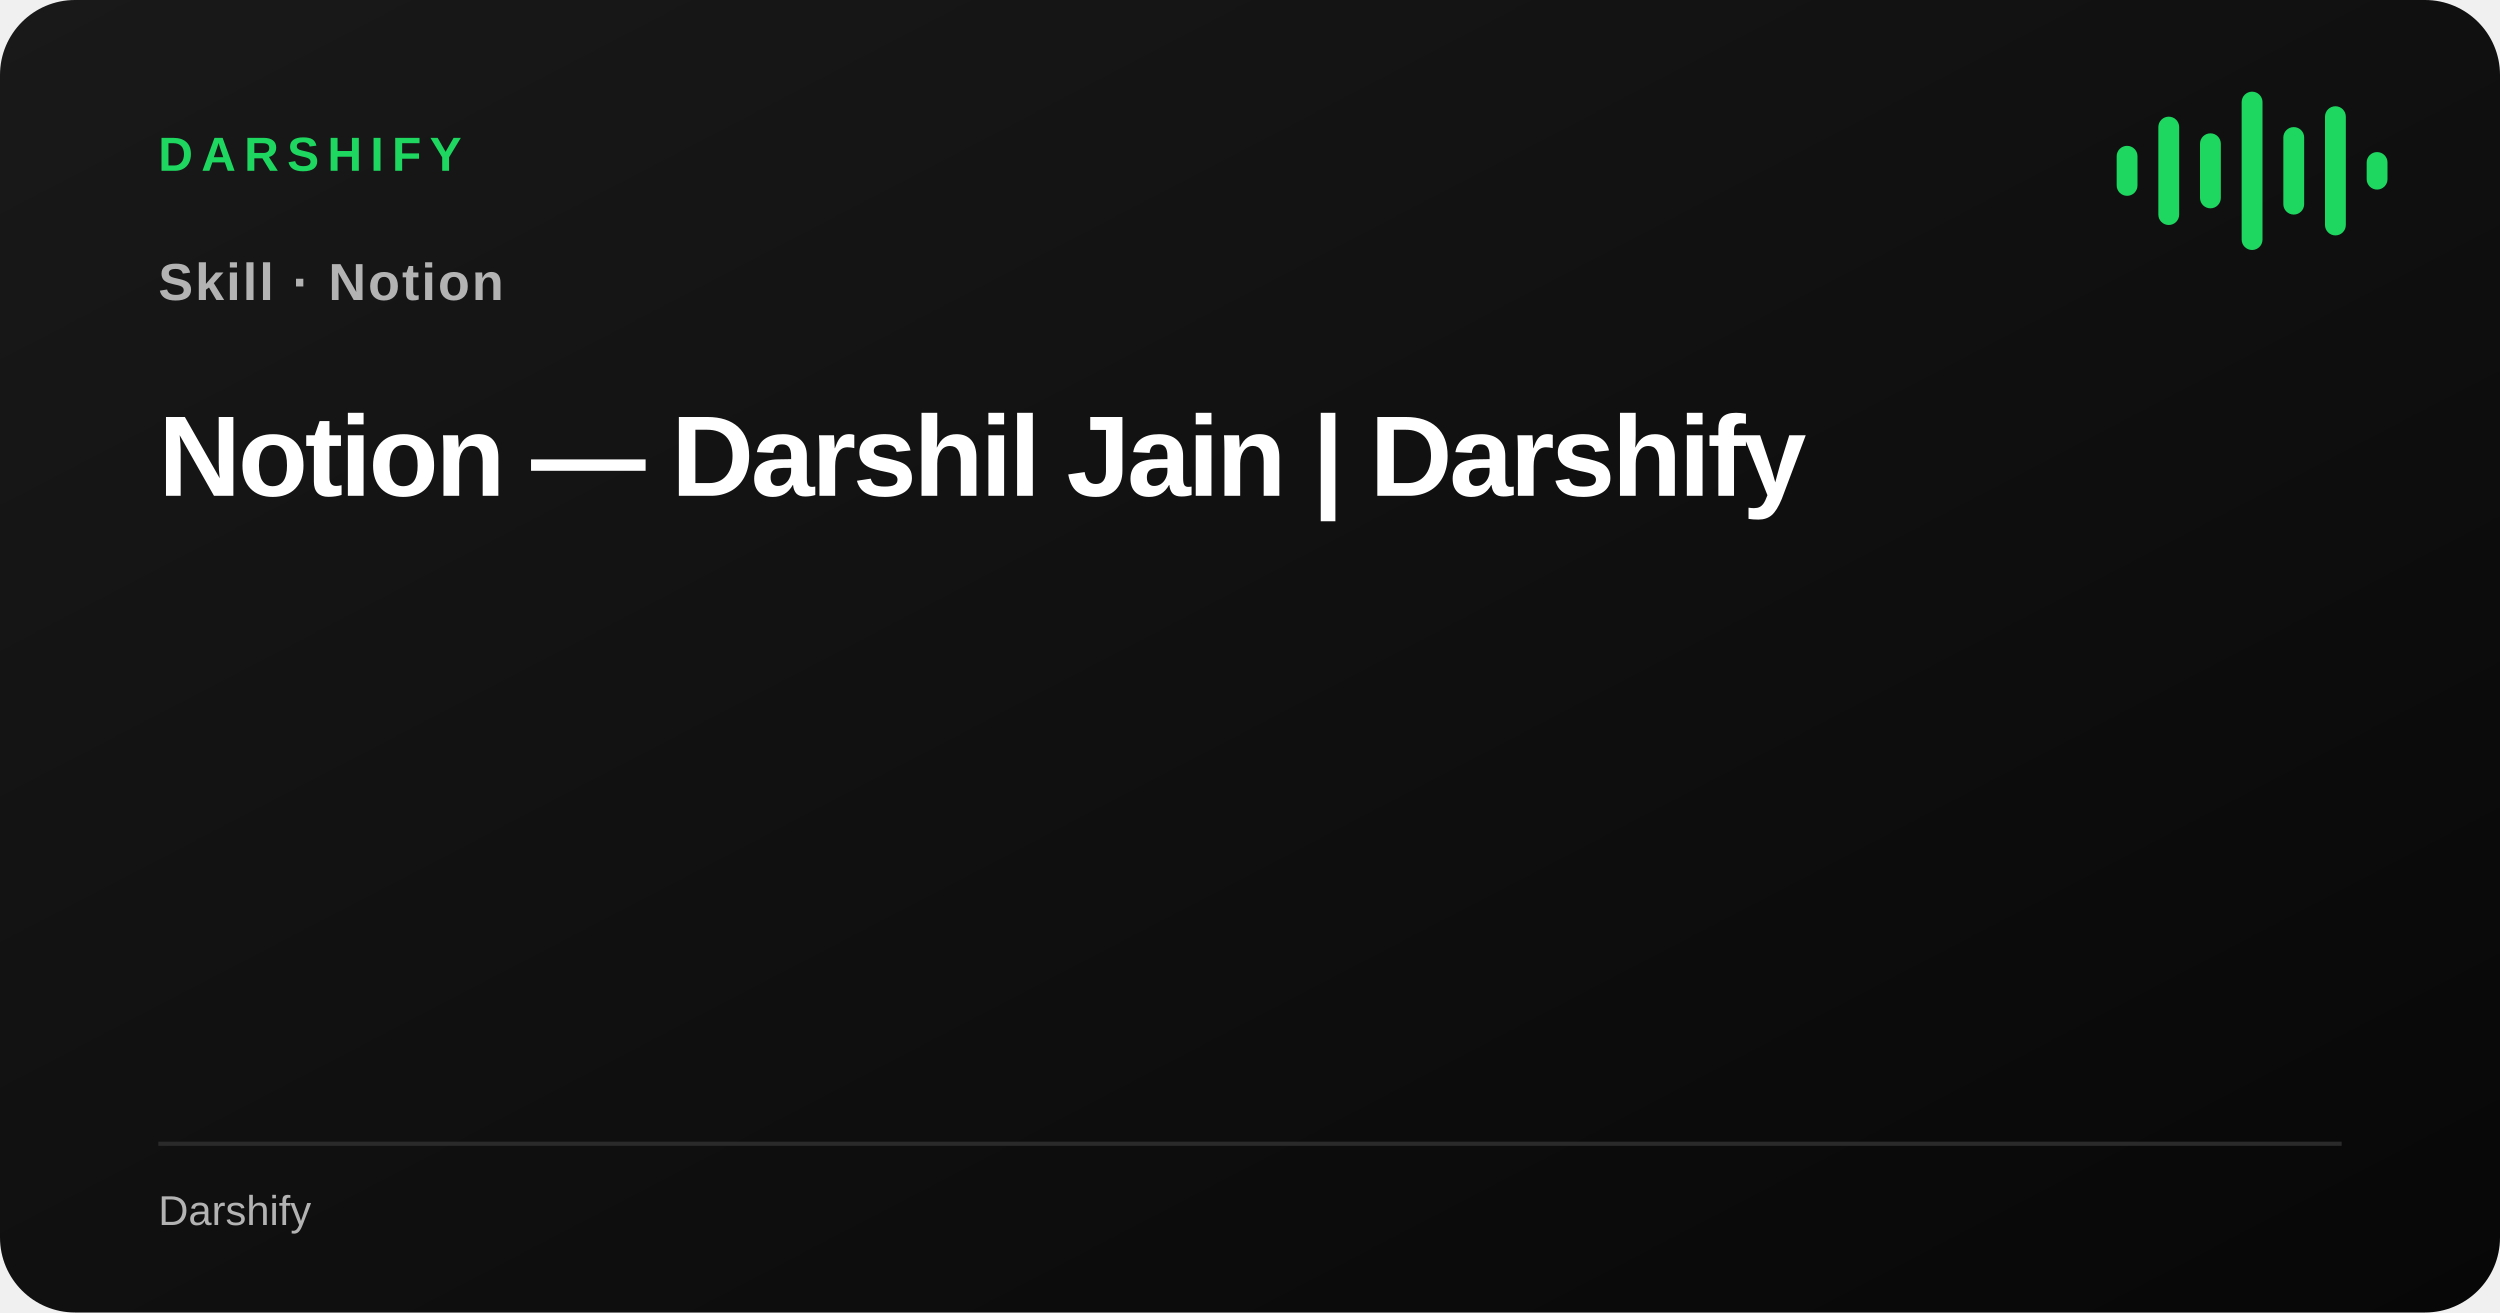
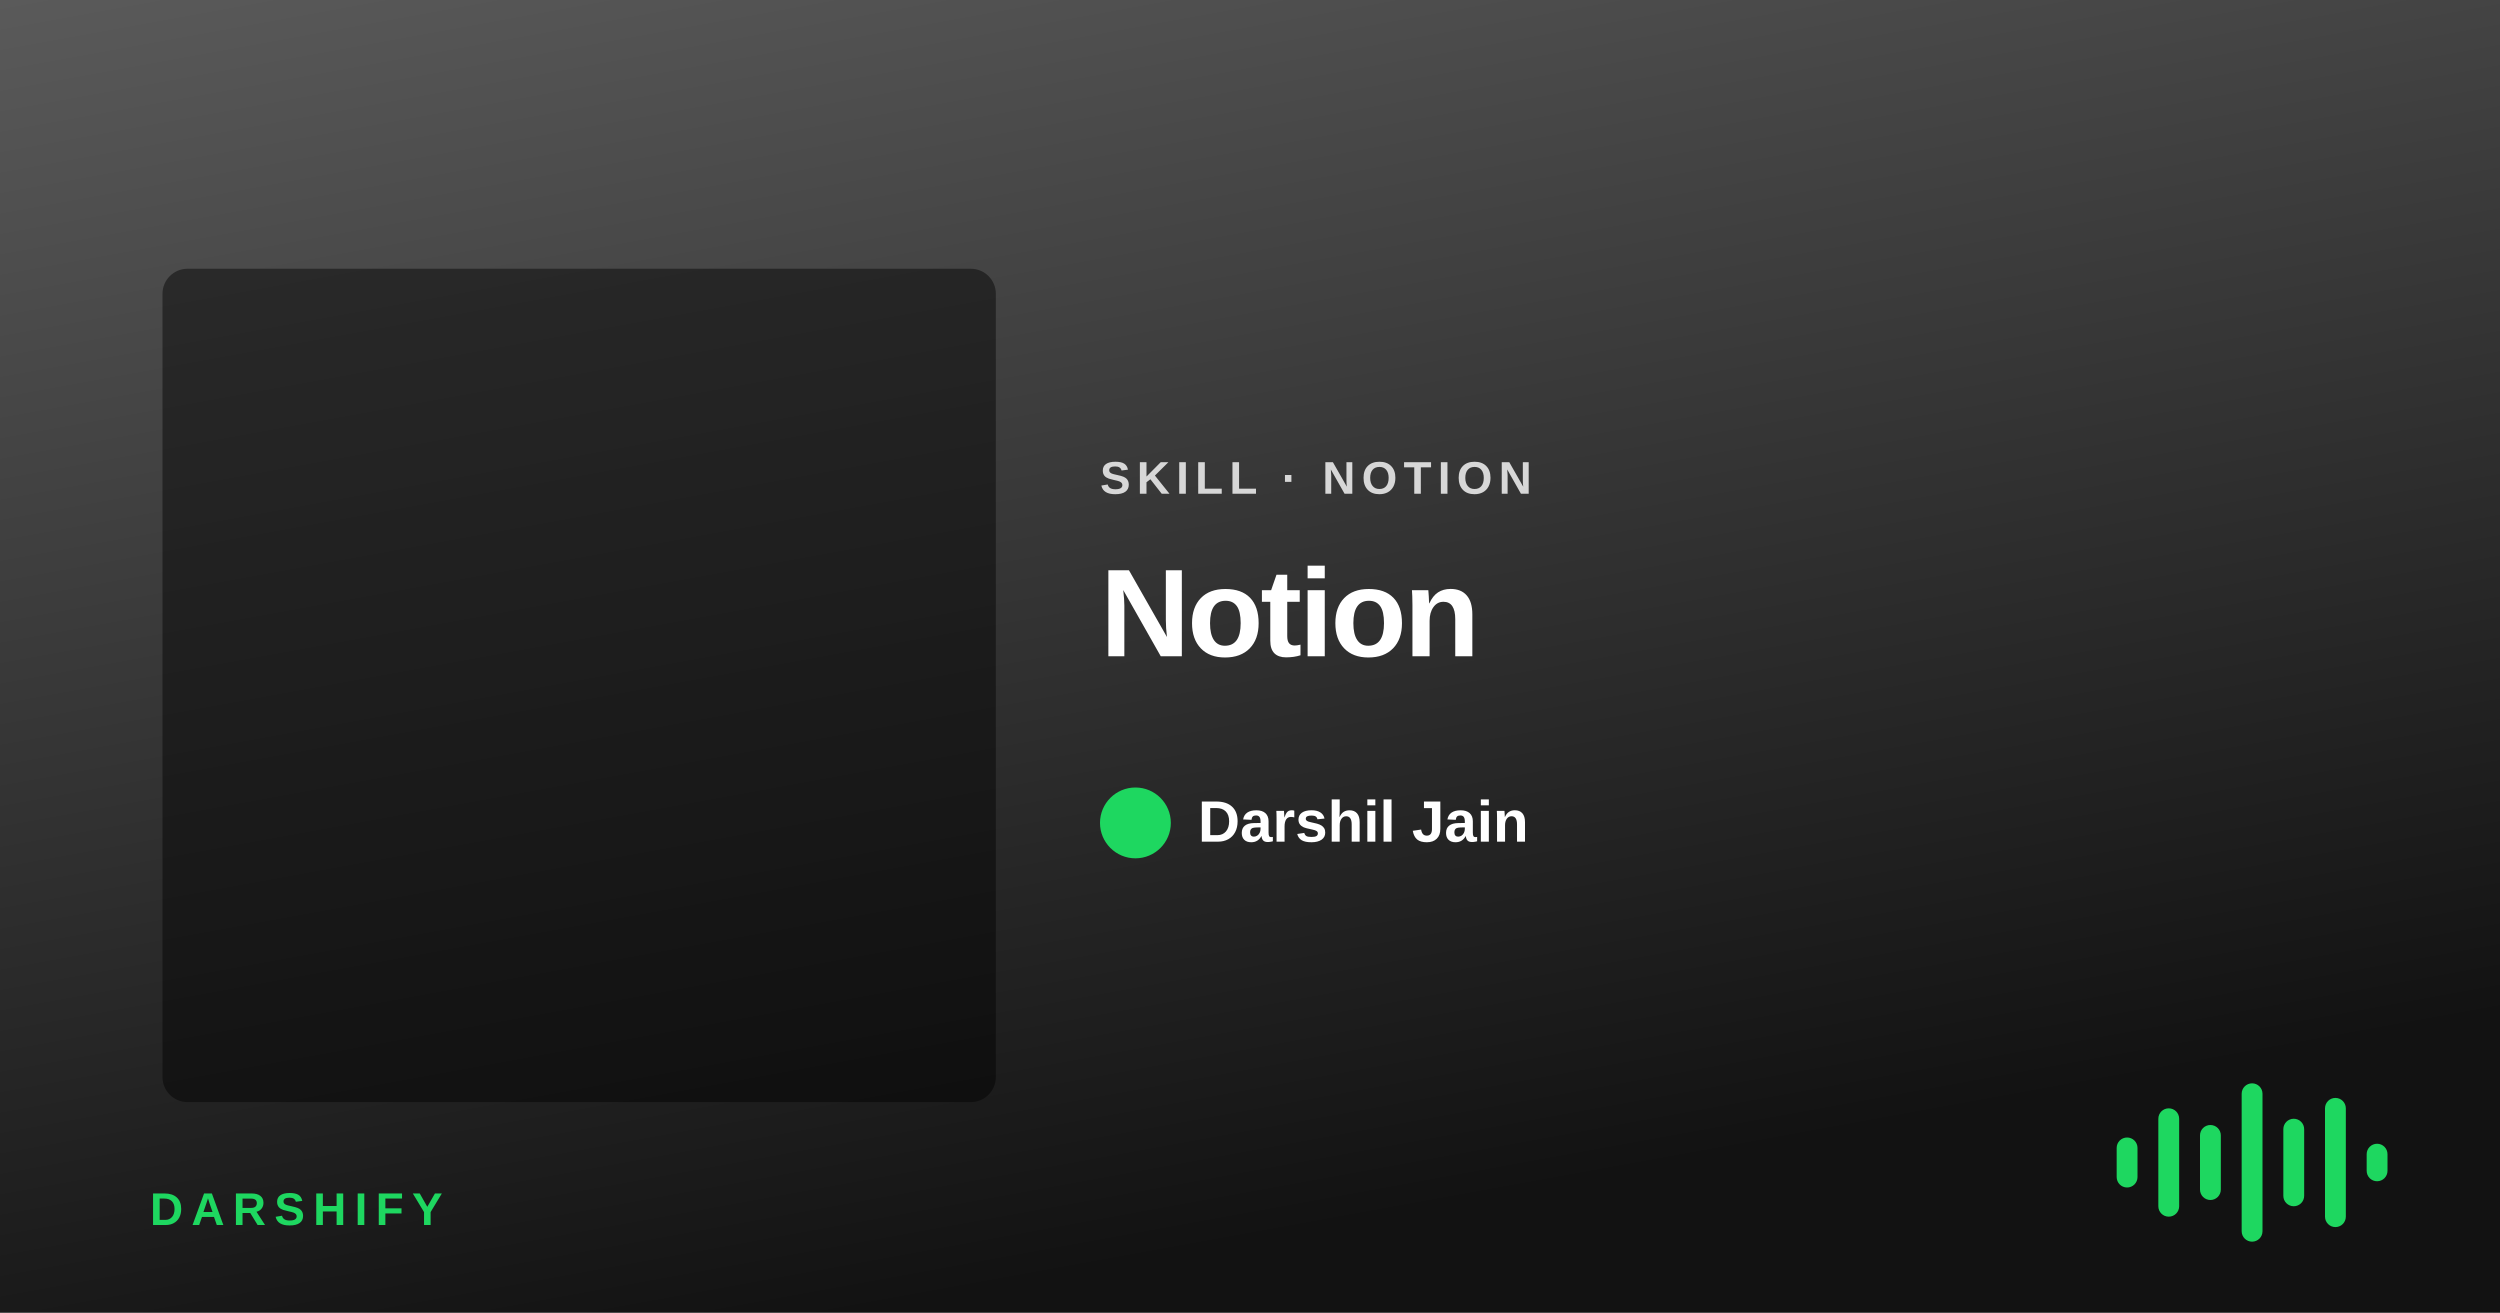
<svg xmlns="http://www.w3.org/2000/svg" viewBox="0 0 1200 630" width="1200" height="630" role="img" aria-label="Notion — Darshil Jain | Darshify" data-route-id="genre:notion">
  <defs>
-     <linearGradient id="surface" x1="0" y1="0" x2="1" y2="1">
-       <stop offset="0" stop-color="#191919" />
-       <stop offset="1" stop-color="#070707" />
+     <linearGradient id="wash" x1="0" y1="0" x2="0.35" y2="1">
+       <stop offset="0" stop-color="#5a5a5a" />
+       <stop offset="1" stop-color="#121212" />
    </linearGradient>
-     <radialGradient id="glow" cx="0" cy="0" r="1" gradientTransform="translate(1030 86) rotate(135) scale(420)">
-       <stop stop-color="#1ed760" stop-opacity=".38" />
-       <stop offset="1" stop-color="#1ed760" stop-opacity="0" />
-     </radialGradient>
  </defs>
-   <rect width="1200" height="630" rx="36" fill="url(#surface)" />
-   <rect width="1200" height="630" rx="36" fill="url(#glow)" />
+   <rect width="1200" height="630" fill="#121212" />
+   <rect width="1200" height="630" fill="url(#wash)" />
+   <rect x="78" y="129" width="400" height="400" rx="12" fill="#000" opacity=".45" />
+   <text x="528" y="237" fill="#ffffff" fill-opacity=".8" font-family="Arial, Helvetica, sans-serif" font-size="22" font-weight="700" letter-spacing="3">SKILL · NOTION</text>
+   <text fill="#ffffff" font-family="Arial, Helvetica, sans-serif" font-size="60" font-weight="800" letter-spacing="-1.5">
+     <tspan x="528" y="315">Notion</tspan>
+   </text>
+   <circle cx="545" cy="395" r="17" fill="#1ed760" />
+   <text x="575" y="404" fill="#ffffff" font-family="Arial, Helvetica, sans-serif" font-size="28" font-weight="700">Darshil Jain</text>
  <g data-motif="proof-wave" aria-label="Evidence signal">
-     <rect x="1016" y="70" width="10" height="24" rx="5" fill="#1ed760" />
-     <rect x="1036" y="56" width="10" height="52" rx="5" fill="#1ed760" />
-     <rect x="1056" y="64" width="10" height="36" rx="5" fill="#1ed760" />
-     <rect x="1076" y="44" width="10" height="76" rx="5" fill="#1ed760" />
-     <rect x="1096" y="61" width="10" height="42" rx="5" fill="#1ed760" />
-     <rect x="1116" y="51" width="10" height="62" rx="5" fill="#1ed760" />
-     <rect x="1136" y="73" width="10" height="18" rx="5" fill="#1ed760" />
+     <rect x="1016" y="546" width="10" height="24" rx="5" fill="#1ed760" />
+     <rect x="1036" y="532" width="10" height="52" rx="5" fill="#1ed760" />
+     <rect x="1056" y="540" width="10" height="36" rx="5" fill="#1ed760" />
+     <rect x="1076" y="520" width="10" height="76" rx="5" fill="#1ed760" />
+     <rect x="1096" y="537" width="10" height="42" rx="5" fill="#1ed760" />
+     <rect x="1116" y="527" width="10" height="62" rx="5" fill="#1ed760" />
+     <rect x="1136" y="549" width="10" height="18" rx="5" fill="#1ed760" />
  </g>
-   <text x="76" y="82" fill="#1ed760" font-family="Arial, Helvetica, sans-serif" font-size="23" font-weight="700" letter-spacing="4">DARSHIFY</text>
-   <text x="76" y="144" fill="#b3b3b3" font-family="Arial, Helvetica, sans-serif" font-size="25" font-weight="600" letter-spacing="1">Skill · Notion</text>
-   <text fill="#ffffff" font-family="Arial, Helvetica, sans-serif" font-size="55" font-weight="800" letter-spacing="-1.5">
-     <tspan x="76" y="238">Notion — Darshil Jain | Darshify</tspan>
-   </text>
-   <rect x="76" y="548" width="1048" height="2" fill="#2a2a2a" />
-   <text x="76" y="588" fill="#b3b3b3" font-family="Arial, Helvetica, sans-serif" font-size="20">Darshify</text>
+   <text x="72" y="588" fill="#1ed760" font-family="Arial, Helvetica, sans-serif" font-size="22" font-weight="700" letter-spacing="4">DARSHIFY</text>
</svg>
